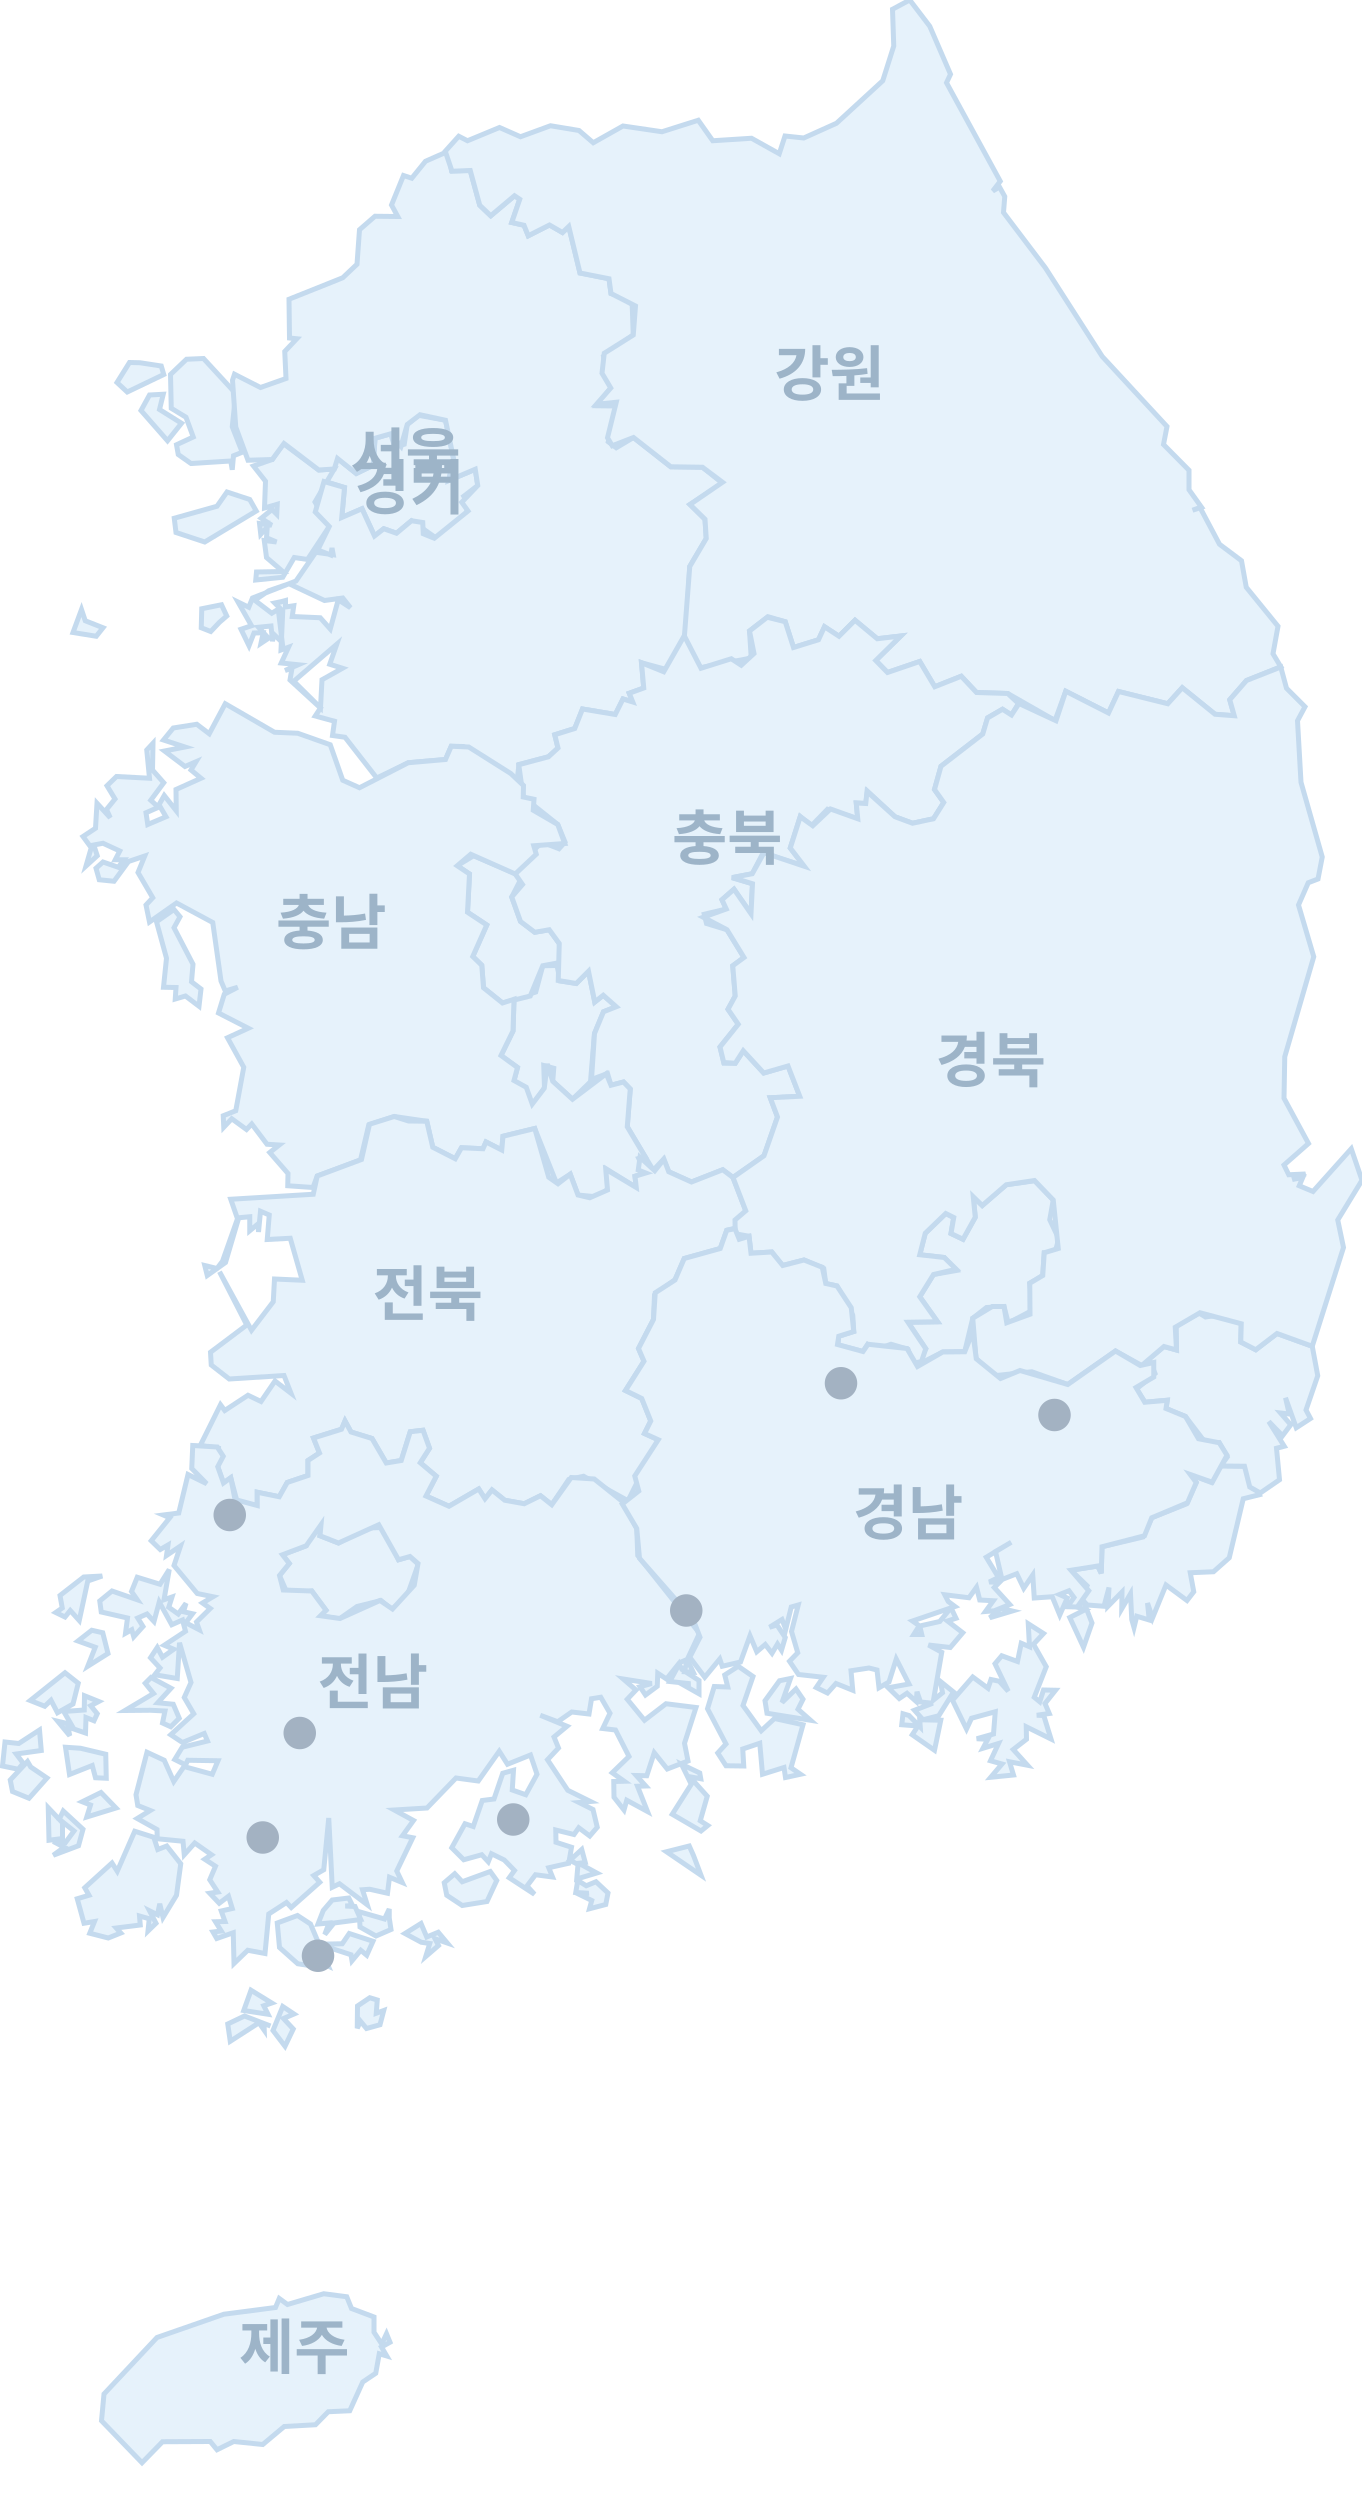
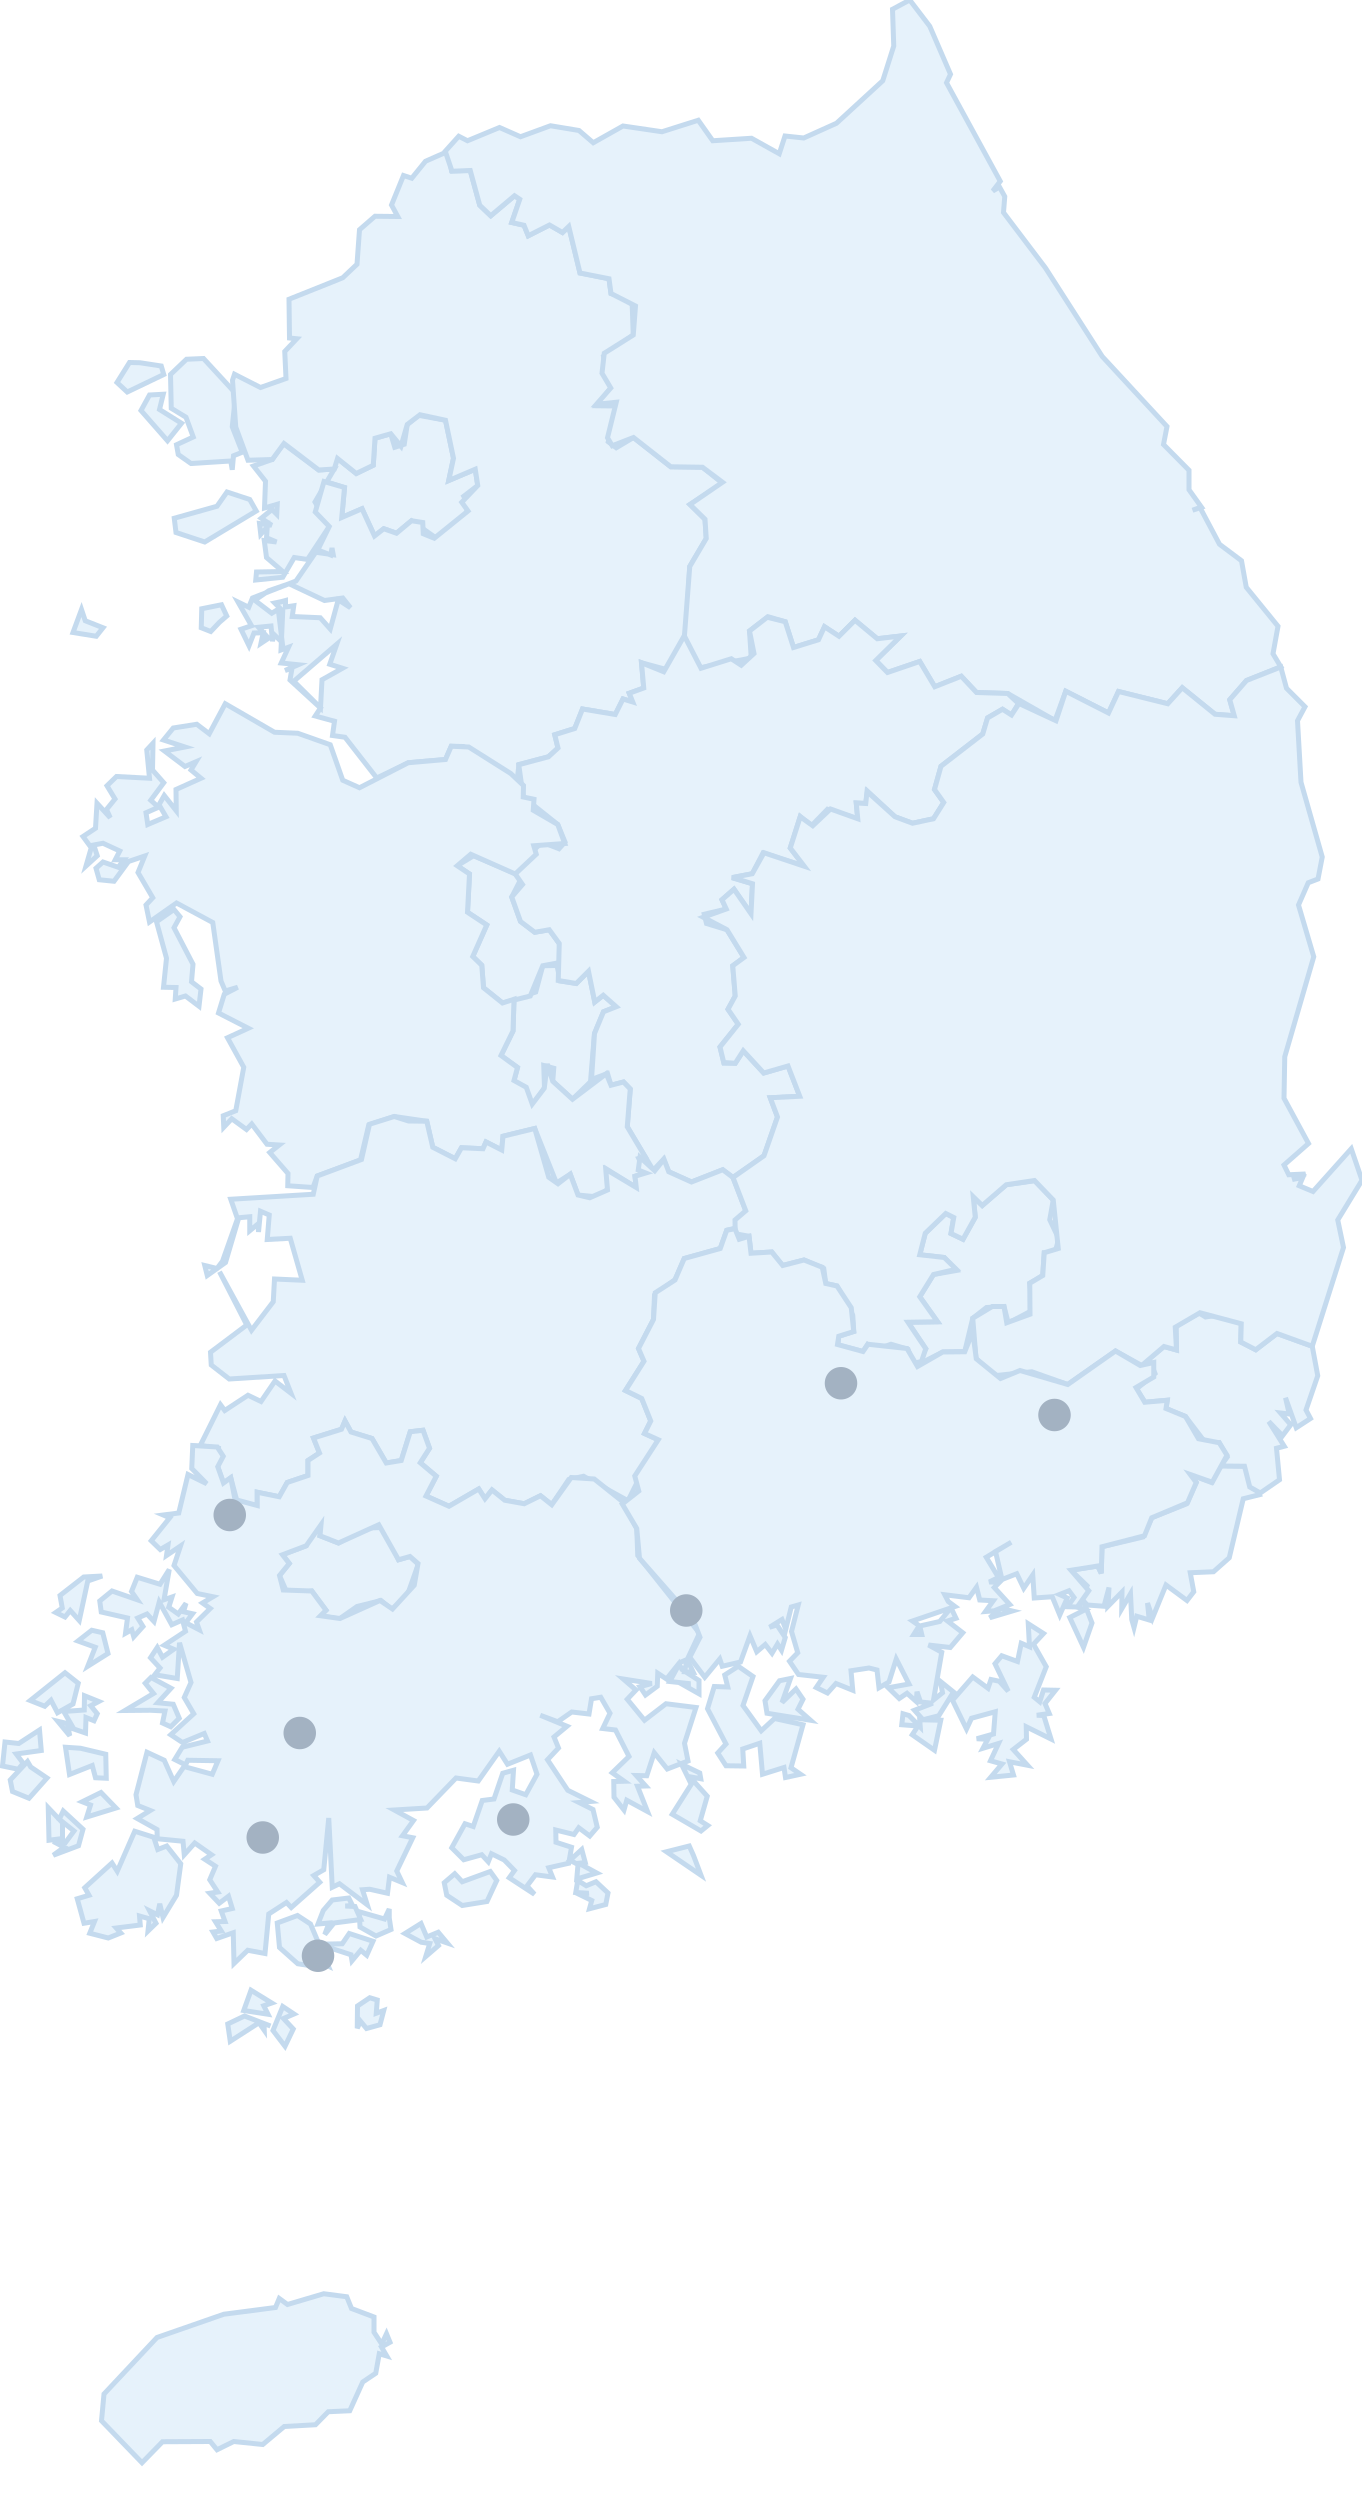
<svg xmlns="http://www.w3.org/2000/svg" viewBox="0 0 544.8 1000.0">
  <path d="M167.3 166.1L178.2 168.1 181.4 183.3 179.5 192.2 190.1 187.7 191.1 194.2 185.5 198.5 187.8 202.4 185.7 206.6 174.3 215.1 164.6 208.3 158.6 213.3 153.5 211.5 149.8 214.4 144.8 203.5 136.7 207.0 137.8 195.0 129.4 192.4 135.0 183.4 142.5 189.4 149.3 186.1 150.0 175.3 156.3 173.5 157.9 178.9 161.7 177.7 162.9 169.8 167.3 166.1Z" fill="#E6F2FB" stroke="#C4DAEE" stroke-width="2" />
  <path d="M433.4 640.5L436.8 649.2 433.4 658.9 427.9 647.0 434.0 643.9 430.9 642.8 433.4 640.5ZM452.7 647.8L452.2 637.5 448.7 643.5 448.8 636.8 443.2 642.5 443.6 635.0 441.6 642.5 434.9 642.0 432.3 639.2 434.8 634.3 428.4 628.1 439.1 626.4 440.5 629.3 440.8 618.7 457.2 614.8 460.7 607.1 474.7 601.5 478.5 593.0 476.1 589.8 484.6 593.0 488.0 586.2 497.8 586.5 503.7 597.9 497.3 599.5 491.7 623.1 485.4 628.7 476.1 629.1 477.5 636.7 474.8 640.2 466.4 634.0 461.0 647.2 459.0 641.2 459.7 648.0 454.7 646.5 453.6 651.0 452.7 647.8Z" fill="#E6F2FB" stroke="#C4DAEE" stroke-width="2" />
  <path d="M413.9 472.3L421.3 480.0 419.9 487.9 423.5 495.5 422.0 501.0 417.7 501.1 417.1 510.2 411.9 513.3 413.2 524.0 403.3 529.2 401.6 522.6 394.6 523.0 389.1 527.3 385.9 540.6 377.1 540.8 366.3 546.3 370.3 539.5 363.2 528.9 375.0 528.7 367.9 518.7 373.4 509.8 382.5 508.2 377.7 503.0 367.9 501.9 370.1 493.3 378.3 485.4 381.5 487.0 380.4 493.4 385.2 495.7 390.1 486.9 389.3 478.7 392.9 482.2 402.5 473.9 413.9 472.3Z" fill="#E6F2FB" stroke="#C4DAEE" stroke-width="2" />
  <path d="M32.6 243.8L34.1 248.3 41.2 251.1 38.5 254.5 29.2 253.0 32.6 243.8ZM87.8 248.9L84.3 252.6 80.5 251.1 80.7 243.5 88.6 241.9 90.7 246.4 87.8 248.9ZM90.8 196.8L99.9 199.8 102.5 204.4 81.9 216.8 70.4 213.0 69.7 207.3 86.8 202.5 90.8 196.8ZM113.3 177.4L127.5 188.0 133.7 187.6 126.0 200.8 131.7 210.6 123.0 223.8 117.7 223.0 113.1 230.9 102.3 232.0 102.6 228.8 113.1 228.6 106.6 223.0 105.7 216.2 110.6 216.8 106.6 215.1 106.9 210.8 104.3 213.7 103.8 209.4 108.7 210.1 104.5 207.3 108.8 203.8 110.7 205.7 110.9 201.7 105.8 203.2 106.2 192.5 101.4 186.4 108.9 183.8 113.3 177.4ZM65.3 157.7L63.8 163.8 72.6 169.3 67.0 176.3 56.4 164.2 59.8 158.0 65.3 157.7ZM56.0 145.1L64.5 146.4 65.5 149.8 50.9 156.8 46.8 153.0 51.8 145.0 56.0 145.1ZM81.4 143.4L94.3 157.4 92.9 170.7 96.9 180.9 93.4 182.3 92.9 187.9 92.3 184.4 76.4 185.4 71.3 181.8 70.6 177.9 77.3 174.8 74.4 166.9 68.5 163.3 68.2 149.8 74.6 143.7 81.4 143.4Z" fill="#E6F2FB" stroke="#C4DAEE" stroke-width="2" />
  <path d="M129.2 610.2L128.0 614.3 135.4 617.2 146.3 611.2 153.6 611.0 159.4 623.9 164.0 622.6 167.3 625.7 162.4 639.6 156.6 643.7 152.4 640.2 142.8 642.6 135.7 647.6 128.2 646.3 130.4 644.1 124.7 636.4 115.1 637.8 111.8 630.2 115.7 625.4 113.0 621.9 122.5 618.3 125.3 610.9 129.2 610.2Z" fill="#E6F2FB" stroke="#C4DAEE" stroke-width="2" />
  <path d="M222.8 386.2L224.1 392.4 230.5 393.4 235.4 388.5 237.9 400.8 241.3 398.1 246.5 402.7 241.4 404.7 237.8 413.4 236.2 432.7 229.0 439.7 221.1 432.5 221.5 427.3 217.5 426.2 217.8 435.1 213.3 441.8 205.6 432.2 207.0 427.0 200.4 422.2 205.2 412.4 205.6 399.7 214.3 396.8 217.1 386.3 222.8 386.2Z" fill="#E6F2FB" stroke="#C4DAEE" stroke-width="2" />
  <path d="M482.2 526.8L489.2 525.7 496.5 529.5 496.3 536.8 502.3 539.9 510.8 533.4 524.9 538.5 527.1 550.3 522.4 564.0 524.2 567.4 518.5 571.1 514.2 559.1 515.7 565.6 512.2 565.2 516.3 569.9 513.0 574.3 507.5 568.6 513.7 578.5 510.6 579.3 511.8 591.9 504.1 597.2 499.9 594.8 497.8 586.5 488.3 586.4 490.9 582.8 487.7 577.1 483.1 578.3 474.2 566.6 466.4 563.4 466.9 560.1 458.0 560.9 454.6 555.6 462.0 549.4 459.6 543.5 465.6 538.6 470.6 540.0 470.5 530.4 479.6 525.2 482.2 526.8Z" fill="#E6F2FB" stroke="#C4DAEE" stroke-width="2" />
  <path d="M189.4 342.3L208.9 350.6 204.7 358.8 208.2 368.5 213.9 372.9 219.7 371.9 223.7 377.4 224.5 384.9 217.1 386.3 212.1 398.4 201.0 401.2 193.4 395.1 192.7 386.1 189.1 382.6 194.7 370.0 187.0 364.9 187.8 349.6 182.9 346.3 189.4 342.3Z" fill="#E6F2FB" stroke="#C4DAEE" stroke-width="2" />
  <path d="M126.1 286.4L128.2 283.2 116.0 272.0 116.8 267.3 114.0 268.2 119.3 265.9 112.5 265.2 115.4 258.9 112.4 260.0 113.1 244.4 109.9 241.2 114.2 240.3 109.4 241.5 114.2 240.2 114.2 242.8 117.5 242.3 116.9 246.6 128.1 247.1 132.1 251.6 135.3 239.9 140.2 243.1 137.1 239.2 129.8 240.2 115.6 233.5 107.5 236.3 101.9 240.1 108.7 245.3 111.3 243.7 112.9 257.0 109.5 253.7 109.0 256.5 108.4 250.4 103.4 250.9 107.4 255.3 104.4 257.3 105.3 253.1 101.6 253.2 99.6 258.3 96.4 251.7 100.6 250.3 95.2 240.8 99.5 242.9 101.0 239.2 118.4 232.4 126.3 220.9 133.3 221.9 132.8 219.2 132.3 222.0 127.1 220.0 131.7 210.6 126.1 204.8 129.6 192.6 137.8 195.0 136.7 207.0 144.8 203.5 149.8 214.4 153.5 211.5 158.6 213.3 164.6 208.3 169.1 209.0 169.3 213.5 173.7 215.3 187.2 204.4 184.7 200.9 191.1 194.2 190.1 187.7 179.5 192.2 181.4 183.3 178.2 168.1 168.0 165.9 162.9 169.8 160.4 178.5 156.3 173.5 150.0 175.3 149.3 186.1 142.5 189.4 135.0 183.4 133.7 187.6 127.5 188.0 113.6 177.4 108.9 183.8 99.2 184.1 94.3 170.8 93.0 152.1 93.8 149.7 104.2 155.0 114.4 151.4 113.9 140.6 118.7 135.5 115.8 135.2 115.6 119.7 137.1 111.1 142.8 105.7 143.8 91.9 150.0 86.5 159.1 86.6 156.6 82.0 161.4 70.2 164.7 71.3 170.2 64.5 179.3 60.5 180.6 68.3 188.1 68.2 191.9 82.1 196.3 86.3 205.8 78.3 207.9 79.7 204.7 89.0 209.6 90.1 211.3 94.3 219.8 90.0 225.0 93.0 227.5 90.6 232.0 109.2 243.6 111.5 244.4 117.4 252.8 119.7 253.3 134.0 241.4 142.5 244.3 155.2 238.7 162.3 246.8 162.4 243.3 176.7 246.5 179.1 253.4 175.0 268.3 186.7 281.0 186.9 289.0 193.3 276.0 201.8 282.0 207.7 282.5 215.4 275.9 226.6 274.4 253.6 266.5 267.8 256.6 265.1 257.5 275.2 251.7 277.3 253.1 280.8 249.2 279.6 246.1 285.8 233.0 283.6 229.9 291.4 221.9 293.9 223.2 299.2 219.4 302.7 207.6 305.8 206.8 312.5 185.3 298.6 180.5 298.5 178.2 303.8 163.3 305.1 150.7 311.2 138.0 294.9 133.0 294.2 133.8 288.5 126.1 286.4ZM128.2 283.1L128.8 271.9 137.0 267.3 131.9 265.7 134.7 257.7 117.5 272.5 128.2 283.1Z" fill="#E6F2FB" stroke="#C4DAEE" stroke-width="2" />
  <path d="M418.2 107.2L440.9 142.6 466.8 170.6 465.4 177.8 475.6 188.1 475.6 195.9 480.6 202.9 477.0 204.1 480.0 203.0 487.8 217.7 496.6 224.3 498.5 234.9 511.2 250.5 509.2 261.5 512.3 266.7 498.6 272.2 491.9 279.9 493.7 286.3 486.0 285.7 472.9 275.1 467.1 281.5 447.4 276.6 443.4 285.2 426.3 276.5 422.0 288.2 403.1 277.4 390.6 277.0 384.5 270.5 373.9 274.7 367.9 264.6 355.0 269.0 350.3 264.2 360.3 254.4 350.9 255.5 342.0 248.1 335.6 254.5 329.8 250.7 327.4 255.9 317.4 259.0 314.1 248.7 307.2 246.7 299.8 252.4 300.5 263.2 280.1 267.1 273.7 255.2 275.9 226.6 282.5 215.4 282.0 207.7 276.0 201.8 289.0 192.9 281.0 186.9 268.3 186.7 253.4 175.0 244.9 178.3 243.0 175.1 246.5 160.9 238.6 161.7 244.3 155.2 240.8 149.3 241.7 141.3 253.3 134.0 254.2 122.4 244.4 117.4 243.6 111.5 232.0 109.2 227.5 90.6 225.0 93.0 219.8 90.0 211.3 94.3 209.6 90.1 204.7 89.0 207.9 79.7 205.8 78.3 196.3 86.3 191.9 82.1 188.1 68.2 180.8 68.5 178.1 60.5 183.5 54.5 187.0 56.3 199.8 51.0 208.2 54.7 220.2 50.3 231.6 52.2 237.3 57.1 249.2 50.4 264.8 52.7 279.3 48.1 285.1 56.3 300.6 55.3 311.7 61.5 314.0 54.4 321.5 55.2 334.6 49.3 353.1 32.3 357.5 18.4 357.0 3.7 363.9 0.0 371.9 10.5 380.2 29.7 378.6 33.1 400.1 72.5 397.1 76.4 399.8 74.8 401.9 78.6 401.4 85.0 418.2 107.2Z" fill="#E6F2FB" stroke="#C4DAEE" stroke-width="2" />
  <path d="M209.8 343.4L216.9 336.9 223.6 339.5 226.0 336.8 223.1 329.8 209.3 318.8 207.5 305.9 219.4 302.7 223.2 299.2 221.9 293.9 229.9 291.4 233.0 283.6 246.1 285.8 249.2 279.6 253.1 280.8 251.7 277.3 257.5 275.2 256.6 265.1 265.5 268.7 273.7 254.3 280.4 267.3 292.5 263.5 296.5 266.1 301.6 261.4 299.8 252.4 306.9 246.9 314.1 248.7 317.4 259.0 327.4 255.9 329.8 250.7 335.6 254.5 342.0 248.1 350.9 255.5 360.3 254.4 350.3 264.2 355.0 269.0 367.9 264.6 373.9 274.7 384.5 270.5 390.6 277.0 403.1 277.4 407.4 281.4 404.6 286.0 401.0 283.7 395.1 287.1 393.1 293.6 376.4 306.5 373.8 315.8 377.5 321.0 373.4 327.5 365.0 329.3 358.0 326.7 347.0 316.5 346.3 321.4 342.5 321.2 343.1 327.5 331.0 323.7 324.6 330.3 320.1 326.6 316.1 339.2 321.7 346.5 305.2 341.2 300.9 349.5 292.8 351.1 301.0 353.5 300.4 365.5 293.6 355.7 288.8 359.9 290.5 363.6 281.7 365.7 282.6 369.4 290.8 371.9 297.6 383.0 293.1 386.3 294.1 398.4 291.2 403.7 295.3 409.7 288.0 418.8 289.6 425.3 294.1 425.3 297.3 420.3 305.5 429.2 315.2 426.4 319.9 438.5 308.1 439.1 311.0 446.8 305.6 462.3 293.2 471.0 289.1 467.9 276.6 472.8 267.5 468.7 265.4 463.7 261.3 468.1 250.9 450.7 252.1 435.6 249.4 432.8 244.4 434.1 243.0 429.4 236.6 431.8 237.8 413.4 241.4 404.7 246.5 402.7 241.3 398.1 237.9 400.8 235.4 388.5 230.5 393.4 223.3 392.2 223.7 377.4 219.7 371.9 213.9 372.9 208.2 368.6 204.7 358.8 209.0 353.8 206.1 349.6 209.8 343.4Z" fill="#E6F2FB" stroke="#C4DAEE" stroke-width="2" />
  <path d="M72.0 366.7L69.6 371.1 77.2 385.7 76.6 392.7 80.4 395.6 79.6 402.5 74.2 398.4 70.1 399.6 70.4 395.0 65.4 394.9 66.6 383.3 62.6 368.7 69.6 363.8 72.0 366.7ZM119.1 293.3L132.1 297.9 137.1 312.1 143.8 315.1 163.3 305.1 178.2 303.8 180.5 298.5 187.5 298.8 204.3 309.4 209.4 314.2 209.3 318.8 213.6 319.7 213.3 324.1 223.1 329.8 225.9 337.4 213.5 338.3 214.5 341.7 206.1 349.6 188.3 341.7 182.9 346.3 187.8 349.6 187.0 364.9 194.7 370.0 189.1 382.6 192.7 386.1 193.4 395.1 201.0 401.2 205.6 399.7 205.2 412.4 200.4 422.2 207.0 427.0 205.6 432.2 210.5 434.9 212.9 441.6 217.7 435.3 218.9 425.6 221.1 432.5 229.0 439.7 242.5 429.5 244.4 434.1 249.4 432.8 252.1 435.6 250.9 450.7 258.1 462.8 255.5 463.4 258.3 469.2 254.0 470.5 254.5 475.0 242.7 467.7 243.1 475.7 239.0 478.8 231.2 478.0 228.1 469.7 222.6 473.2 213.9 451.4 201.2 454.5 200.7 460.0 194.4 456.8 193.2 459.5 184.6 459.1 182.1 463.5 173.1 458.9 170.7 448.5 157.7 446.6 147.5 450.0 144.2 464.0 126.9 470.4 125.2 475.0 115.1 474.3 115.2 469.4 107.9 461.0 111.7 458.0 106.8 457.7 100.7 449.6 98.6 451.8 92.7 447.5 89.5 450.9 89.3 446.3 94.3 444.3 97.5 426.9 91.0 415.1 99.3 411.3 87.4 405.2 89.7 397.7 95.1 394.9 90.1 396.4 88.4 392.4 85.1 369.0 70.6 361.2 59.8 368.8 58.4 362.0 61.1 359.1 55.2 349.0 57.9 342.4 51.4 344.6 45.6 352.5 39.7 351.9 38.4 347.3 41.2 344.8 47.3 346.9 49.6 343.9 46.1 343.9 47.9 340.4 41.2 337.3 37.5 338.0 38.9 342.3 34.4 346.4 36.5 339.1 33.2 334.6 38.2 331.3 38.8 321.3 44.1 327.1 42.6 323.8 46.0 319.6 42.8 314.3 46.6 310.6 59.8 311.3 58.7 300.0 61.2 297.3 61.0 308.0 65.5 313.1 60.3 320.1 63.4 322.9 58.4 325.1 59.1 329.8 66.4 326.7 63.6 321.9 65.7 318.2 70.5 324.3 70.4 315.8 80.4 311.3 76.4 308.0 78.4 304.7 74.0 306.6 65.8 300.4 74.0 298.8 65.4 296.0 69.3 291.2 78.7 289.7 83.7 293.5 90.1 281.5 109.8 292.9 119.1 293.3Z" fill="#E6F2FB" stroke="#C4DAEE" stroke-width="2" />
  <path d="M163.4 448.4L170.7 448.5 173.1 458.9 182.1 463.5 184.6 459.1 193.2 459.5 194.4 456.8 200.7 460.0 201.2 454.5 213.9 451.4 219.5 470.9 223.2 473.5 228.1 469.7 231.2 478.0 235.9 479.1 243.0 476.0 242.3 467.7 254.5 475.0 254.0 470.5 258.3 469.2 255.3 468.0 256.0 462.9 261.9 468.3 265.6 463.7 267.5 468.7 276.6 472.8 289.1 467.9 293.2 471.0 298.3 484.3 294.8 491.1 290.7 492.1 288.1 499.4 273.7 503.4 270.0 511.9 261.8 518.0 261.4 527.8 255.4 539.4 257.6 544.5 250.2 556.2 256.7 559.4 260.3 568.4 257.8 573.4 263.3 575.9 251.2 600.3 233.4 590.5 227.5 591.8 220.7 601.9 216.2 598.3 209.7 601.5 201.9 600.1 196.8 596.0 194.0 599.5 191.5 595.6 179.6 602.5 170.4 598.4 174.5 590.5 168.1 585.1 171.8 579.3 169.2 572.1 164.1 572.7 160.5 584.2 154.5 585.2 148.8 575.4 140.4 572.8 138.0 568.4 136.6 571.7 125.4 575.2 127.8 581.2 123.2 584.2 123.2 590.2 114.9 593.0 111.7 598.7 102.9 596.9 102.9 602.2 94.9 600.9 92.3 591.1 89.4 593.2 87.1 586.7 87.4 579.3 80.1 578.2 88.2 561.9 89.9 564.2 99.2 558.1 104.4 560.6 110.0 552.4 116.4 557.3 113.6 550.2 91.7 551.6 84.5 546.0 84.2 540.9 98.7 530.0 87.8 508.7 100.6 532.1 109.3 520.7 109.8 511.6 120.9 512.1 116.1 495.3 106.9 495.8 107.7 486.0 104.2 484.5 103.4 492.8 103.3 489.5 99.9 492.3 99.9 486.7 95.5 487.1 90.2 505.0 82.9 510.2 81.9 506.2 86.8 507.4 89.0 504.5 95.0 487.5 92.3 479.7 125.3 477.7 126.9 470.4 144.6 463.8 147.8 449.7 157.7 446.6 163.4 448.4Z" fill="#E6F2FB" stroke="#C4DAEE" stroke-width="2" />
  <path d="M97.8 806.4L108.2 810.4 105.6 809.4 105.7 812.1 103.6 809.1 92.1 816.5 91.1 809.6 97.8 806.4ZM113.1 802.6L117.6 805.6 113.4 807.4 117.3 811.6 114.0 818.5 109.2 812.2 113.1 802.6ZM147.9 799.1L150.9 800.0 150.5 805.3 153.5 804.2 152.0 809.9 146.6 811.4 144.2 808.5 142.9 811.3 143.0 802.4 147.9 799.1ZM100.4 796.1L108.7 801.2 105.5 802.3 107.2 805.7 97.5 804.2 100.4 796.1ZM140.4 781.9L127.5 777.7 136.9 777.5 139.7 773.4 149.2 776.5 146.7 782.1 144.3 780.1 140.8 784.3 140.4 781.9ZM168.5 776.9L162.0 773.4 168.4 769.4 170.7 774.8 175.3 772.9 178.9 777.2 174.0 775.5 175.4 778.2 170.3 782.6 171.9 777.4 168.5 776.9ZM119.0 766.2L124.2 769.6 131.3 786.4 124.9 783.3 125.5 786.5 119.1 785.5 111.8 779.0 110.9 769.2 119.0 766.2ZM155.7 767.2L156.4 771.8 150.4 774.4 144.0 770.8 143.7 764.7 153.8 767.6 155.7 763.6 155.7 767.2ZM139.5 759.2L141.0 762.2 138.1 762.4 142.0 762.6 144.3 767.8 133.6 769.2 129.9 773.8 131.6 769.2 127.2 769.6 129.3 764.2 132.9 760.0 139.5 759.2ZM234.5 754.3L238.4 752.7 243.2 757.2 242.3 761.8 235.8 763.5 236.7 760.2 232.2 758.0 235.5 757.3 230.3 757.0 231.1 752.2 234.5 754.3ZM196.1 748.6L198.7 752.2 194.8 760.6 184.9 762.2 178.7 758.1 177.7 753.1 181.9 749.5 184.9 752.7 196.1 748.6ZM232.7 739.8L234.1 745.0 231.5 745.3 238.7 749.2 230.7 751.6 231.2 745.8 228.0 744.1 232.7 739.8ZM277.4 742.2L280.4 750.1 266.6 740.7 275.7 738.4 277.4 742.2ZM53.9 732.5L61.5 734.9 63.1 739.8 66.7 738.4 72.3 745.5 70.6 758.1 65.2 767.0 63.9 761.5 63.0 765.9 59.8 764.3 62.4 769.3 59.2 772.4 59.7 767.5 55.8 766.4 56.1 770.0 46.5 771.2 48.3 773.2 43.3 775.2 35.9 773.3 37.8 768.6 33.6 769.3 30.9 759.5 35.6 758.1 33.9 755.1 44.8 745.2 46.9 748.5 53.9 732.5ZM25.3 724.4L33.2 731.7 31.4 738.3 21.3 742.1 25.7 738.9 21.3 736.6 26.2 737.0 29.6 732.4 23.7 727.7 25.3 724.4ZM19.3 723.1L25.0 729.1 25.0 735.4 19.6 736.1 19.3 723.1ZM40.4 717.0L46.4 723.2 34.7 726.8 36.2 722.0 32.9 720.7 40.4 717.0ZM279.9 709.2L280.3 711.5 275.9 710.7 282.9 718.5 280.1 728.3 283.1 730.2 280.4 732.4 268.9 725.7 276.5 713.7 272.6 705.7 279.9 709.2ZM12.3 706.8L18.8 711.2 11.6 719.3 5.0 716.6 4.1 712.0 11.0 704.6 12.3 706.8ZM32.2 699.3L42.3 701.7 42.5 711.3 38.2 711.1 36.9 706.2 27.8 709.8 26.2 698.9 32.2 699.3ZM15.8 692.0L16.5 700.2 6.5 701.6 9.3 705.3 7.3 707.7 1.0 706.4 2.0 696.8 7.5 697.4 15.8 692.0ZM33.8 678.3L39.5 680.6 36.3 682.3 38.9 685.5 37.6 688.3 34.4 687.0 34.2 693.2 27.2 690.8 27.9 694.3 23.1 688.5 28.5 689.8 25.5 684.6 33.7 684.0 33.8 678.3ZM60.1 684.1L50.0 684.2 61.4 677.4 58.1 673.3 60.4 671.0 68.4 675.3 63.1 681.1 69.3 681.7 71.7 687.3 68.3 690.7 65.0 689.2 66.0 684.4 60.1 684.1ZM26.0 669.1L31.3 673.3 29.2 681.6 23.0 685.1 20.4 680.1 17.9 682.5 12.1 680.2 26.0 669.1ZM272.8 667.8L279.6 672.2 279.6 677.5 273.4 674.0 276.2 673.5 267.9 672.6 271.7 665.6 272.8 667.8ZM36.7 652.1L41.1 653.1 43.2 661.4 35.1 666.5 38.1 658.9 31.2 656.4 36.7 652.1ZM24.9 643.2L24.0 638.2 33.5 630.8 40.9 630.4 35.1 632.4 31.7 648.2 28.1 644.2 26.0 646.8 22.3 645.0 24.9 643.2ZM147.9 755.7L145.0 755.9 146.9 761.9 135.8 753.5 132.9 754.9 131.5 727.2 129.5 747.9 125.5 750.2 127.9 752.9 116.5 763.0 114.6 761.0 107.5 765.6 106.0 781.4 99.1 780.1 93.6 785.4 93.3 773.1 86.7 775.4 85.2 772.8 88.5 772.4 86.2 768.7 90.0 768.6 88.5 764.4 92.9 763.4 91.4 758.5 87.7 761.3 83.9 757.3 87.1 756.8 83.9 751.9 86.2 746.5 81.9 743.7 84.6 741.9 77.9 737.2 73.7 741.9 73.2 736.5 62.9 735.5 62.8 731.8 54.9 727.4 60.1 724.2 55.1 722.2 54.4 717.9 58.8 700.9 65.7 704.1 69.5 712.6 74.1 705.9 69.9 703.8 72.9 698.9 83.0 696.4 81.7 693.4 73.0 697.0 68.3 693.9 77.5 685.5 73.7 679.0 76.4 673.0 71.8 657.1 70.9 671.4 61.9 669.9 64.0 667.2 60.2 663.1 62.9 659.0 65.0 662.9 69.5 659.7 65.7 658.1 74.2 652.5 73.0 648.0 68.7 649.9 63.7 640.8 61.6 648.6 58.8 645.6 55.1 647.2 57.2 650.6 53.5 654.7 52.7 651.9 50.2 653.3 51.0 647.2 40.5 644.8 39.9 640.4 44.8 636.4 54.9 639.9 52.6 636.6 54.9 630.9 64.0 633.7 67.7 627.8 65.6 639.9 68.8 638.8 67.5 642.9 71.3 645.6 74.4 641.3 73.4 644.7 77.0 645.5 74.3 649.1 79.7 651.9 78.6 648.8 84.1 643.4 81.0 641.2 85.2 638.7 78.9 637.4 69.6 626.2 72.2 618.4 66.6 622.2 67.2 618.0 64.1 619.8 60.5 616.3 67.9 607.1 65.3 606.0 71.5 605.2 75.2 589.8 82.7 593.5 76.7 587.4 77.1 578.2 86.9 578.8 89.3 582.5 87.1 586.7 89.4 593.2 92.3 591.1 94.0 599.8 102.9 602.2 102.9 596.9 111.7 598.7 114.9 593.0 123.2 590.2 123.2 584.2 127.8 581.2 125.4 575.2 136.6 571.7 138.0 568.4 140.4 572.8 148.8 575.4 154.5 585.2 160.5 584.2 164.1 572.7 169.2 572.1 171.8 579.3 168.1 585.1 174.5 590.5 170.4 598.4 179.6 602.5 191.5 595.6 194.0 599.5 196.8 596.0 201.9 600.1 209.7 601.5 216.2 598.3 220.7 601.9 228.5 591.0 237.7 591.6 249.1 600.7 254.7 611.4 255.1 622.2 279.8 653.3 274.9 663.8 277.3 668.9 273.8 668.7 274.8 663.8 271.8 665.1 266.6 671.6 263.1 669.3 262.9 674.5 258.2 678.0 256.0 674.7 260.7 673.4 249.3 671.6 254.4 676.0 250.9 679.7 257.8 688.1 266.4 681.5 278.4 683.0 273.8 697.3 275.2 704.4 266.9 707.6 261.7 701.1 258.7 710.3 254.5 710.2 258.3 714.4 255.0 714.5 259.0 724.6 250.7 720.1 249.6 724.0 245.6 718.9 245.5 712.6 249.7 712.5 244.9 709.1 251.6 702.6 246.2 692.0 241.1 691.4 244.0 685.3 240.3 678.9 236.6 679.5 235.6 685.6 228.7 684.8 223.1 688.7 216.1 686.1 226.8 690.5 221.6 694.8 223.4 699.2 219.0 703.9 227.1 716.1 236.2 720.6 231.6 721.0 237.2 723.8 238.9 730.9 235.9 734.4 231.5 731.1 229.6 733.8 222.3 732.0 222.4 736.9 228.6 738.9 227.5 745.3 219.5 747.1 221.0 750.8 214.2 749.9 210.8 754.4 213.8 757.7 203.7 751.1 205.8 748.2 201.7 744.0 196.6 741.5 195.3 744.7 192.7 741.9 185.5 743.9 180.7 739.1 186.0 729.5 189.3 730.6 192.9 720.2 197.6 719.6 201.1 709.3 205.4 708.1 204.9 716.0 210.3 717.9 214.8 709.7 212.2 702.0 203.0 705.7 199.7 700.5 191.3 712.4 182.4 711.2 170.8 723.2 157.7 724.0 165.4 728.2 161.0 734.3 165.1 735.1 158.7 748.4 160.9 753.0 155.8 750.9 155.0 757.3 147.9 755.7ZM87.2 704.3L75.1 704.1 73.9 706.7 84.9 709.7 87.2 704.3ZM136.0 647.4L152.0 640.2 157.0 643.6 165.7 634.1 167.2 625.4 164.0 622.6 159.4 623.9 151.5 609.9 135.4 617.2 128.0 614.3 128.4 609.9 122.5 618.3 113.0 621.9 115.7 625.4 111.8 630.2 113.3 636.0 124.7 636.4 130.4 644.1 128.2 646.3 136.0 647.4Z" fill="#E6F2FB" stroke="#C4DAEE" stroke-width="2" />
  <path d="M520.4 312.9L528.9 342.8 527.2 351.6 523.3 353.1 519.4 362.0 525.5 382.7 513.9 422.7 513.6 439.3 523.4 457.4 513.6 466.0 515.5 469.9 522.2 469.6 516.9 471.8 521.1 471.0 519.7 474.3 525.2 476.6 540.5 459.5 544.8 472.1 535.1 488.0 537.4 499.0 524.9 538.5 510.8 533.4 502.3 539.9 496.3 536.8 496.5 529.5 480.0 525.1 470.1 530.9 470.6 540.0 465.6 538.6 456.7 546.2 446.2 540.4 427.1 553.8 412.7 548.7 397.5 550.3 390.4 543.4 389.1 527.3 396.9 522.6 401.6 522.6 402.7 529.1 412.0 525.7 411.9 513.3 417.1 510.2 417.7 501.1 423.3 499.4 421.3 480.0 413.8 472.2 402.5 473.9 392.9 482.2 389.3 478.7 390.1 486.9 385.2 495.7 380.4 493.4 381.5 487.0 378.3 485.4 370.1 493.3 367.9 501.9 377.7 503.0 382.5 507.7 373.4 509.8 367.9 518.7 375.0 528.7 363.2 528.9 370.3 539.5 368.6 544.6 365.1 545.4 363.2 539.7 356.4 537.7 350.0 540.0 347.0 537.8 345.2 540.6 335.2 538.0 335.5 534.5 341.5 532.6 341.1 526.1 334.8 514.4 330.3 513.4 329.5 507.4 321.6 504.0 313.0 506.2 308.7 500.8 300.4 501.3 299.6 494.5 294.1 493.5 294.0 488.0 298.3 484.3 293.2 471.0 305.6 462.3 311.0 446.8 308.1 439.1 319.9 438.5 315.2 426.4 305.5 429.2 297.3 420.3 294.1 425.3 289.5 425.0 288.0 418.8 295.3 409.7 291.2 403.7 294.1 398.4 293.1 386.3 297.6 383.0 290.8 371.9 281.3 366.9 290.5 363.6 288.8 359.9 293.6 355.7 300.4 365.5 301.0 353.5 292.9 351.0 300.9 349.5 305.6 341.1 321.7 346.5 316.1 339.2 320.1 326.7 325.1 330.3 332.2 323.6 343.1 327.5 342.5 321.2 346.3 321.4 346.8 316.6 358.0 326.7 365.0 329.3 373.4 327.5 377.5 321.0 373.8 315.8 376.4 306.5 393.1 293.6 395.0 287.2 401.0 283.7 404.6 286.0 407.6 281.4 422.4 288.3 426.3 276.5 443.4 285.2 447.4 276.6 467.1 281.5 472.9 275.1 486.0 285.7 493.7 286.3 491.9 279.9 498.6 272.2 512.3 266.8 514.6 275.3 522.0 282.7 519.0 288.3 520.4 312.9Z" fill="#E6F2FB" stroke="#C4DAEE" stroke-width="2" />
  <path d="M363.6 686.2L368.1 690.8 367.9 687.9 376.3 688.1 373.8 700.1 364.9 693.9 367.2 690.4 360.7 689.9 361.2 685.5 363.6 686.2ZM316.2 671.4L312.8 681.0 318.4 675.6 321.2 679.7 319.2 683.7 324.2 688.1 306.8 685.3 306.0 680.3 311.8 672.3 316.2 671.4ZM297.2 682.2L304.5 692.3 309.8 687.4 321.2 689.9 316.4 707.1 320.2 709.7 314.2 711.0 313.6 707.0 305.0 709.7 303.9 697.3 297.1 699.6 297.5 706.4 290.4 706.3 287.1 701.2 290.4 697.6 283.0 683.5 285.7 674.6 291.1 674.8 289.9 670.0 295.3 666.5 301.2 670.6 297.2 682.2ZM410.6 695.7L405.3 699.8 411.0 706.1 403.8 704.7 405.4 710.0 396.3 710.9 400.8 705.6 396.2 704.3 399.4 697.4 393.2 699.3 395.1 695.7 390.7 695.5 397.4 693.6 398.1 684.7 388.6 687.3 386.6 691.6 381.0 680.1 389.1 670.8 395.2 675.3 396.4 671.8 399.7 672.5 403.3 676.5 398.0 665.5 400.7 662.3 407.0 664.6 408.5 657.3 411.8 658.7 411.3 649.5 417.4 653.4 413.4 657.7 418.5 666.7 413.7 678.9 415.9 680.7 417.4 676.0 422.2 676.1 418.0 681.4 419.7 685.4 414.7 686.1 417.5 686.2 420.4 695.6 410.5 690.7 410.6 695.7ZM379.3 640.6L382.0 642.6 365.0 648.4 367.7 650.3 365.5 653.8 368.7 653.8 367.9 650.4 375.9 648.6 380.4 643.1 382.4 647.3 379.0 648.4 385.1 653.1 380.1 659.0 371.4 658.0 376.7 660.9 373.4 680.0 377.0 677.1 376.2 672.6 381.4 676.8 375.5 686.3 369.2 687.9 365.8 684.1 373.1 681.3 368.2 680.8 366.8 676.7 366.5 680.6 362.8 677.3 359.7 679.4 355.3 675.1 363.6 673.6 358.5 663.6 355.6 672.8 351.6 675.1 350.8 668.0 347.6 667.2 340.4 668.3 341.1 676.1 334.4 673.4 331.0 677.2 326.5 675.0 329.3 670.9 319.4 669.8 315.8 664.5 319.1 661.1 316.6 652.6 319.3 642.0 316.5 642.8 314.3 651.7 312.8 647.8 307.8 650.9 310.8 650.0 314.1 655.0 312.6 660.1 311.0 657.6 308.8 661.3 306.1 657.8 302.7 660.7 300.0 654.3 296.2 664.8 288.9 666.5 287.9 663.6 281.9 670.9 275.9 662.9 280.0 654.9 277.2 647.7 255.8 623.3 254.7 611.4 248.9 601.6 255.5 596.4 253.9 590.4 263.3 575.9 257.8 573.4 260.3 568.4 256.7 559.4 250.2 556.2 257.6 544.5 255.4 539.4 261.4 527.8 262.1 517.1 270.0 512.0 273.7 503.4 288.1 499.4 290.7 492.1 294.0 491.5 295.7 495.7 299.6 494.5 300.4 501.3 308.7 500.8 313.1 506.2 321.6 504.0 328.9 506.9 330.3 513.4 334.8 514.4 340.5 523.1 341.5 532.6 335.5 534.5 335.0 537.8 345.2 540.6 347.2 537.7 362.8 539.4 367.0 546.6 377.1 540.8 385.9 540.7 389.1 532.7 390.5 543.5 400.2 551.4 408.0 548.2 427.1 553.8 446.2 540.4 456.1 546.2 461.5 545.0 461.5 550.8 454.4 555.0 457.9 560.9 466.9 560.1 466.4 563.4 474.2 566.6 479.4 575.5 487.7 577.1 490.8 582.1 484.9 592.9 476.1 589.8 478.5 593.0 475.0 601.1 460.7 607.1 457.8 614.3 440.8 618.7 440.5 629.3 439.1 626.4 428.4 628.1 435.5 636.3 430.9 642.8 427.0 642.7 429.6 639.0 427.6 636.3 423.8 637.8 426.9 639.2 423.9 646.0 420.9 638.7 413.7 639.2 413.1 630.0 409.5 635.3 406.7 629.5 400.8 631.8 398.2 620.6 404.5 616.9 394.5 622.9 399.4 631.0 395.7 632.8 399.8 632.9 397.7 635.0 403.9 641.8 400.2 643.3 404.9 644.4 395.9 647.1 399.3 644.2 394.2 644.6 397.3 640.3 391.9 640.0 390.6 634.9 387.6 639.1 377.9 637.9 379.3 640.6Z" fill="#E6F2FB" stroke="#C4DAEE" stroke-width="2" />
  <path d="M149.6 926.8L149.6 932.9 152.7 937.6 154.6 933.5 156.0 936.9 152.6 938.8 154.7 942.4 151.7 941.5 150.3 949.3 145.1 952.8 139.9 964.3 131.3 964.7 126.2 969.9 113.7 970.6 105.1 977.8 93.5 976.6 86.8 979.9 84.1 976.6 65.0 976.7 56.8 985.1 40.6 968.3 41.6 957.6 62.8 935.0 89.5 925.7 110.2 923.0 111.7 919.4 115.0 921.8 129.5 917.5 138.7 918.7 140.6 923.4 149.6 926.8Z" fill="#E6F2FB" stroke="#C4DAEE" stroke-width="2" />
-   <text x="162.2" y="191.1" font-size="24" font-weight="700" fill="#9DB4C8" text-anchor="middle">서울</text>
-   <text x="163.9" y="203.7" font-size="24" font-weight="700" fill="#9DB4C8" text-anchor="middle">경기</text>
-   <text x="331.8" y="158.2" font-size="24" font-weight="700" fill="#9DB4C8" text-anchor="middle">강원</text>
-   <text x="290.9" y="343.8" font-size="24" font-weight="700" fill="#9DB4C8" text-anchor="middle">충북</text>
-   <text x="132.5" y="377.6" font-size="24" font-weight="700" fill="#9DB4C8" text-anchor="middle">충남</text>
-   <text x="171.1" y="526.2" font-size="24" font-weight="700" fill="#9DB4C8" text-anchor="middle">전북</text>
-   <text x="149.1" y="681.5" font-size="24" font-weight="700" fill="#9DB4C8" text-anchor="middle">전남</text>
-   <text x="396.3" y="432.8" font-size="24" font-weight="700" fill="#9DB4C8" text-anchor="middle">경북</text>
-   <text x="363.2" y="613.9" font-size="24" font-weight="700" fill="#9DB4C8" text-anchor="middle">경남</text>
-   <text x="117.7" y="947.5" font-size="24" font-weight="700" fill="#9DB4C8" text-anchor="middle">제주</text>
  <circle cx="336.4" cy="553.3" r="6.5" fill="#A3B2C2" />
  <circle cx="421.8" cy="566.0" r="6.5" fill="#A3B2C2" />
  <circle cx="274.5" cy="644.2" r="6.5" fill="#A3B2C2" />
  <circle cx="119.9" cy="693.2" r="6.5" fill="#A3B2C2" />
  <circle cx="105.1" cy="735.0" r="6.5" fill="#A3B2C2" />
  <circle cx="127.2" cy="782.3" r="6.5" fill="#A3B2C2" />
  <circle cx="205.3" cy="727.8" r="6.5" fill="#A3B2C2" />
  <circle cx="91.9" cy="606.0" r="6.5" fill="#A3B2C2" />
</svg>
